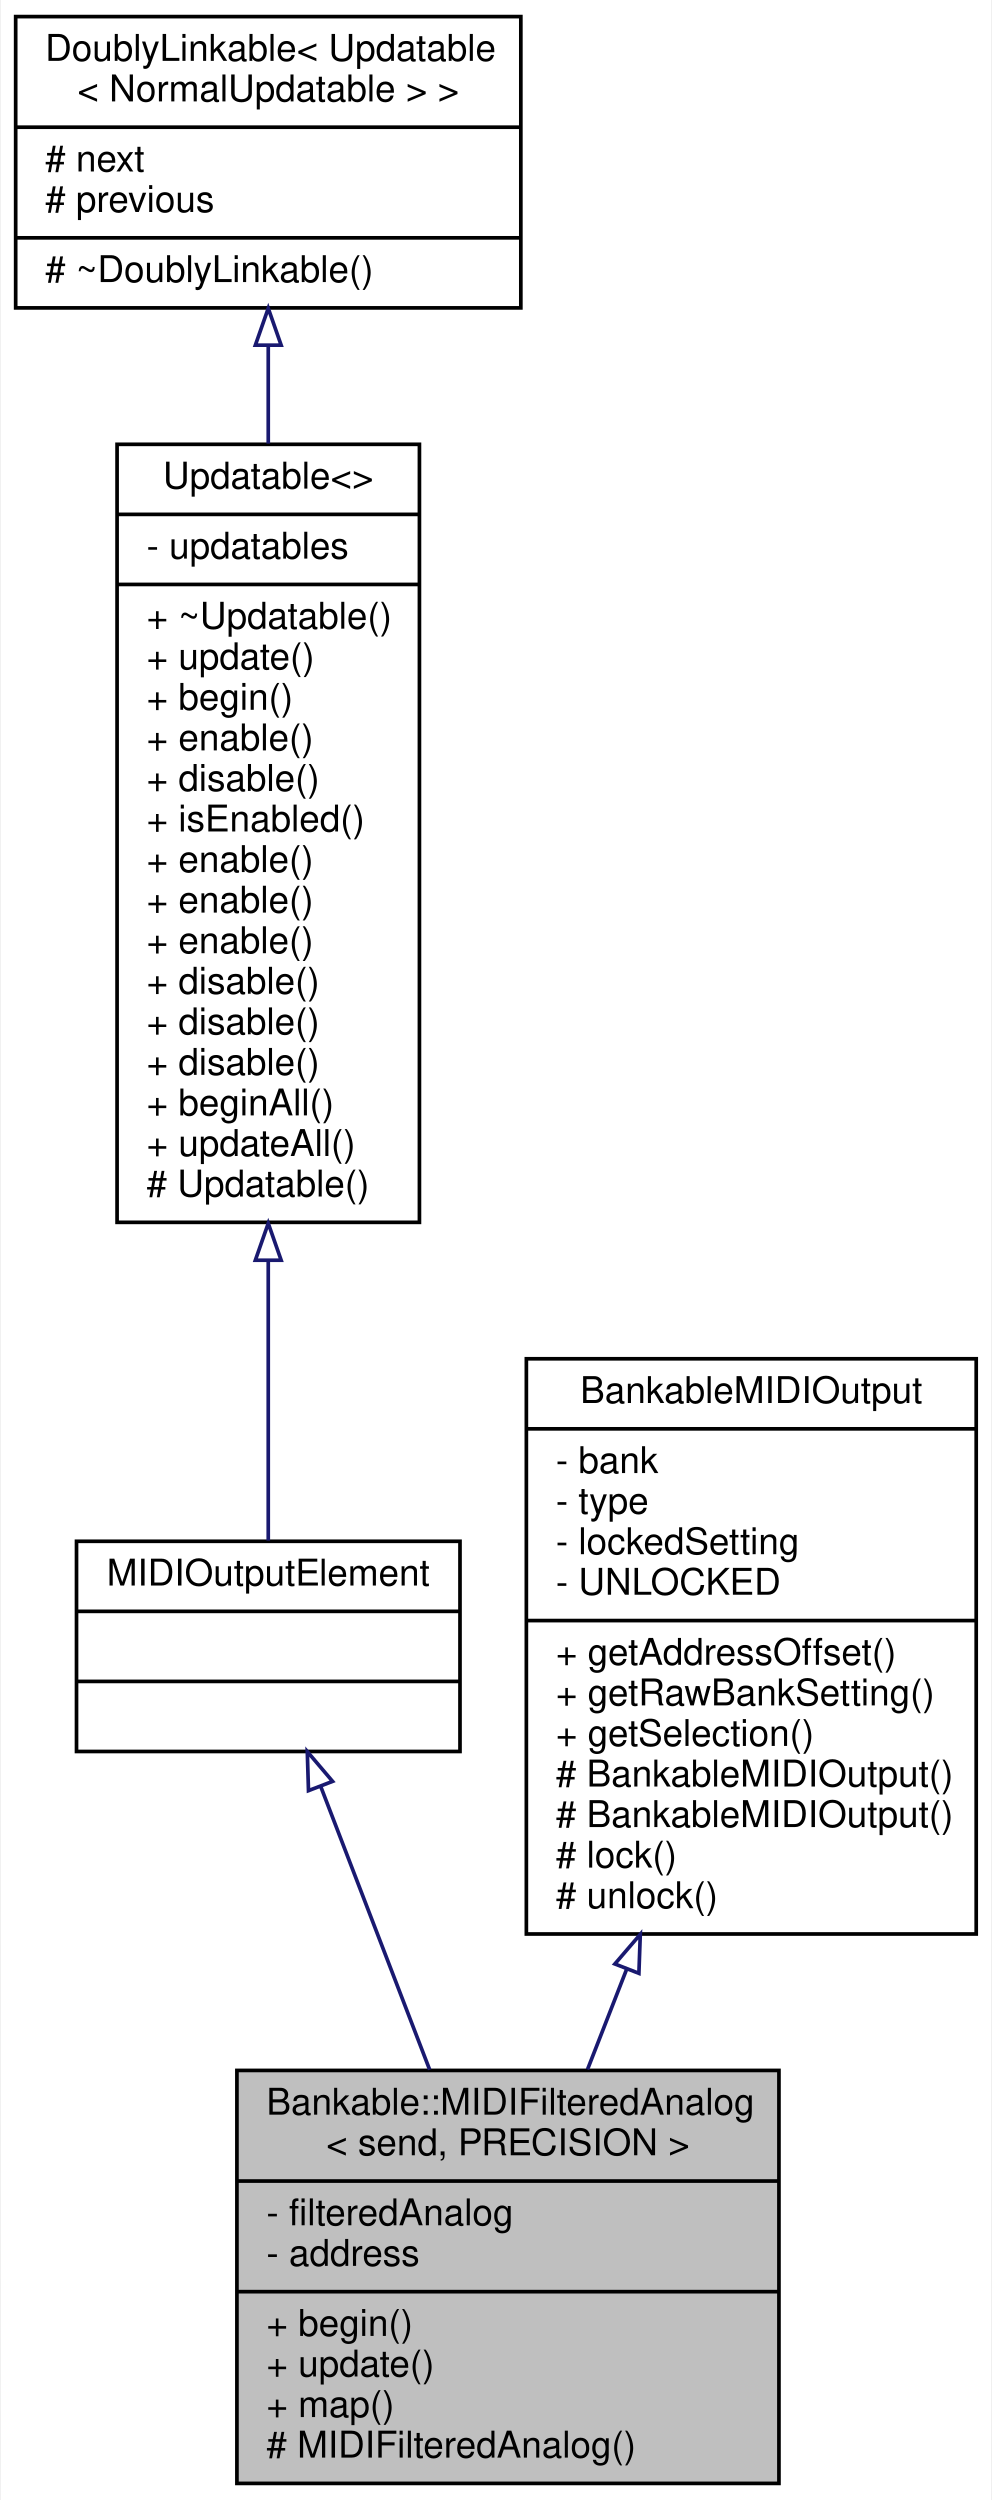
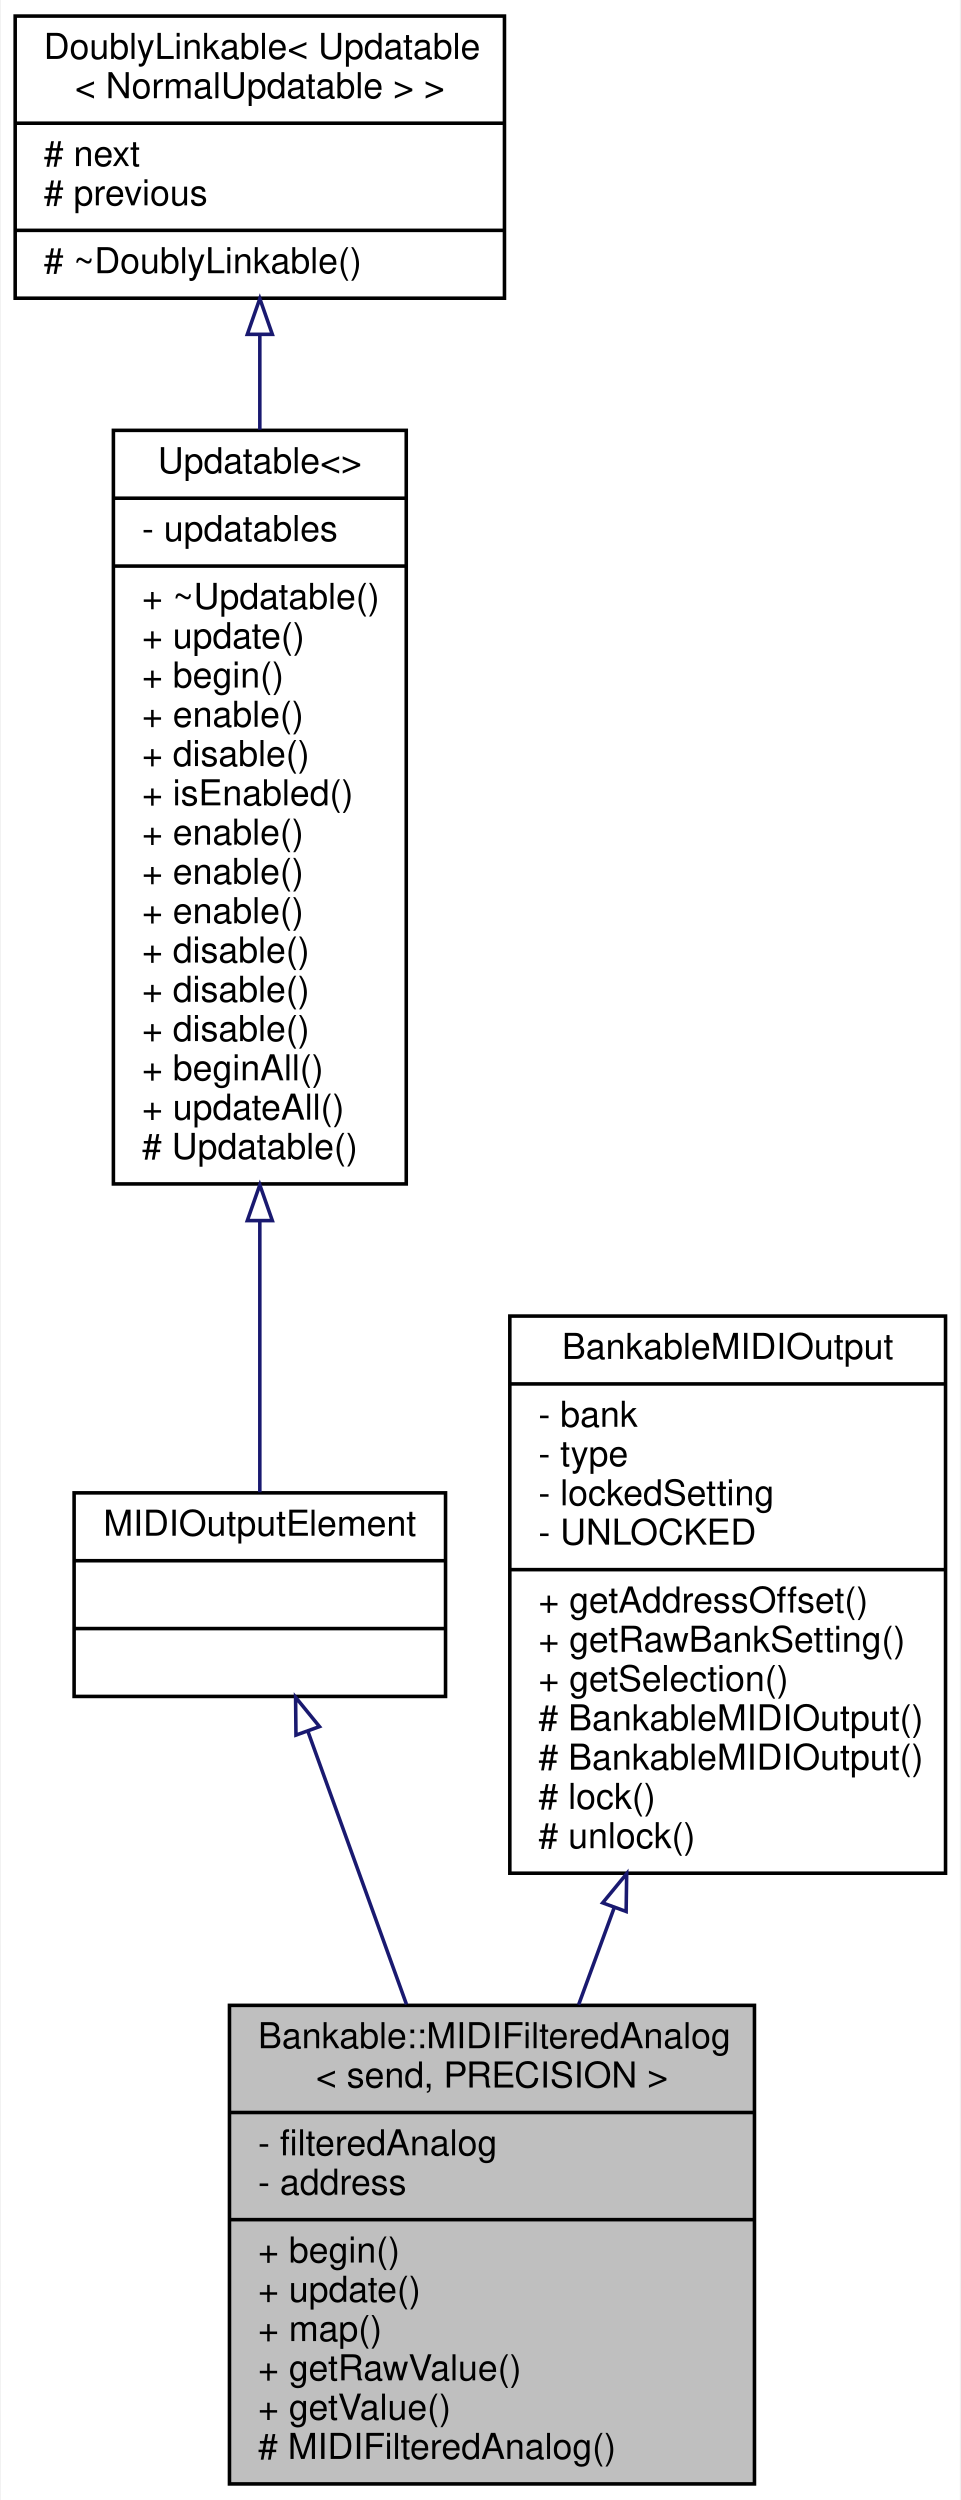
- <svg xmlns="http://www.w3.org/2000/svg" xmlns:xlink="http://www.w3.org/1999/xlink" width="269pt" height="678pt" viewBox="0.00 0.00 268.50 678.00">
-   <g id="graph0" class="graph" transform="scale(1 1) rotate(0) translate(4 674)">
-     <polygon fill="white" stroke="none" points="-4,4 -4,-674 264.5,-674 264.5,4 -4,4" />
+ <svg xmlns="http://www.w3.org/2000/svg" xmlns:xlink="http://www.w3.org/1999/xlink" width="269pt" height="700pt" viewBox="0.00 0.00 268.50 700.00">
+   <g id="graph0" class="graph" transform="scale(1 1) rotate(0) translate(4 696)">
+     <polygon fill="white" stroke="none" points="-4,4 -4,-696 264.5,-696 264.5,4 -4,4" />
    <g id="node1" class="node">
      <g id="a_node1">
        <a xlink:title="A class for potentiometers and faders that send MIDI events (with only a channel, no address) and tha...">
-           <polygon fill="#bfbfbf" stroke="black" points="60,-0.5 60,-112.5 207,-112.5 207,-0.5 60,-0.5" />
-           <text text-anchor="start" x="68" y="-100.5" font-family="Helvetica,sans-Serif" font-size="10.00">Bankable::MIDIFilteredAnalog</text>
-           <text text-anchor="middle" x="133.5" y="-89.5" font-family="Helvetica,sans-Serif" font-size="10.00">&lt; send, PRECISION &gt;</text>
-           <polyline fill="none" stroke="black" points="60,-82.5 207,-82.5 " />
-           <text text-anchor="start" x="68" y="-70.5" font-family="Helvetica,sans-Serif" font-size="10.00">- filteredAnalog</text>
-           <text text-anchor="start" x="68" y="-59.5" font-family="Helvetica,sans-Serif" font-size="10.00">- address</text>
-           <polyline fill="none" stroke="black" points="60,-52.5 207,-52.5 " />
-           <text text-anchor="start" x="68" y="-40.5" font-family="Helvetica,sans-Serif" font-size="10.00">+ begin()</text>
-           <text text-anchor="start" x="68" y="-29.5" font-family="Helvetica,sans-Serif" font-size="10.00">+ update()</text>
-           <text text-anchor="start" x="68" y="-18.5" font-family="Helvetica,sans-Serif" font-size="10.00">+ map()</text>
+           <polygon fill="#bfbfbf" stroke="black" points="60,-0.5 60,-134.5 207,-134.5 207,-0.5 60,-0.5" />
+           <text text-anchor="start" x="68" y="-122.5" font-family="Helvetica,sans-Serif" font-size="10.00">Bankable::MIDIFilteredAnalog</text>
+           <text text-anchor="middle" x="133.5" y="-111.5" font-family="Helvetica,sans-Serif" font-size="10.00">&lt; send, PRECISION &gt;</text>
+           <polyline fill="none" stroke="black" points="60,-104.5 207,-104.5 " />
+           <text text-anchor="start" x="68" y="-92.5" font-family="Helvetica,sans-Serif" font-size="10.00">- filteredAnalog</text>
+           <text text-anchor="start" x="68" y="-81.5" font-family="Helvetica,sans-Serif" font-size="10.00">- address</text>
+           <polyline fill="none" stroke="black" points="60,-74.5 207,-74.5 " />
+           <text text-anchor="start" x="68" y="-62.5" font-family="Helvetica,sans-Serif" font-size="10.00">+ begin()</text>
+           <text text-anchor="start" x="68" y="-51.5" font-family="Helvetica,sans-Serif" font-size="10.00">+ update()</text>
+           <text text-anchor="start" x="68" y="-40.5" font-family="Helvetica,sans-Serif" font-size="10.00">+ map()</text>
+           <text text-anchor="start" x="68" y="-29.5" font-family="Helvetica,sans-Serif" font-size="10.00">+ getRawValue()</text>
+           <text text-anchor="start" x="68" y="-18.5" font-family="Helvetica,sans-Serif" font-size="10.00">+ getValue()</text>
          <text text-anchor="start" x="68" y="-7.5" font-family="Helvetica,sans-Serif" font-size="10.00"># MIDIFilteredAnalog()</text>
        </a>
      </g>
    </g>
    <g id="node2" class="node">
      <g id="a_node2">
        <a xlink:href="../../dc/dc9/structMIDIOutputElement.html" target="_top" xlink:title=" ">
-           <polygon fill="white" stroke="black" points="16.5,-199 16.5,-256 120.5,-256 120.5,-199 16.5,-199" />
-           <text text-anchor="middle" x="68.5" y="-244" font-family="Helvetica,sans-Serif" font-size="10.00">MIDIOutputElement</text>
-           <polyline fill="none" stroke="black" points="16.5,-237 120.5,-237 " />
-           <text text-anchor="middle" x="68.5" y="-225" font-family="Helvetica,sans-Serif" font-size="10.00"> </text>
-           <polyline fill="none" stroke="black" points="16.5,-218 120.5,-218 " />
-           <text text-anchor="middle" x="68.5" y="-206" font-family="Helvetica,sans-Serif" font-size="10.00"> </text>
+           <polygon fill="white" stroke="black" points="16.5,-221 16.5,-278 120.5,-278 120.5,-221 16.5,-221" />
+           <text text-anchor="middle" x="68.5" y="-266" font-family="Helvetica,sans-Serif" font-size="10.00">MIDIOutputElement</text>
+           <polyline fill="none" stroke="black" points="16.5,-259 120.5,-259 " />
+           <text text-anchor="middle" x="68.5" y="-247" font-family="Helvetica,sans-Serif" font-size="10.00"> </text>
+           <polyline fill="none" stroke="black" points="16.5,-240 120.5,-240 " />
+           <text text-anchor="middle" x="68.5" y="-228" font-family="Helvetica,sans-Serif" font-size="10.00"> </text>
        </a>
      </g>
    </g>
    <g id="edge1" class="edge">
-       <path fill="none" stroke="midnightblue" d="M82.746,-189.46C91.393,-166.978 102.592,-137.862 112.269,-112.701" />
-       <polygon fill="none" stroke="midnightblue" points="79.411,-188.381 79.088,-198.971 85.945,-190.894 79.411,-188.381" />
+       <path fill="none" stroke="midnightblue" d="M81.995,-211.13C89.957,-189.082 100.264,-160.537 109.565,-134.782" />
+       <polygon fill="none" stroke="midnightblue" points="78.618,-210.175 78.514,-220.769 85.202,-212.553 78.618,-210.175" />
    </g>
    <g id="node3" class="node">
      <g id="a_node3">
        <a xlink:href="../../d5/de0/classUpdatable.html" target="_top" xlink:title=" ">
-           <polygon fill="white" stroke="black" points="27.5,-342.5 27.5,-553.5 109.5,-553.5 109.5,-342.5 27.5,-342.5" />
-           <text text-anchor="middle" x="68.5" y="-541.5" font-family="Helvetica,sans-Serif" font-size="10.00">Updatable&lt;&gt;</text>
-           <polyline fill="none" stroke="black" points="27.5,-534.5 109.5,-534.5 " />
-           <text text-anchor="start" x="35.5" y="-522.5" font-family="Helvetica,sans-Serif" font-size="10.00">- updatables</text>
-           <polyline fill="none" stroke="black" points="27.5,-515.5 109.5,-515.5 " />
-           <text text-anchor="start" x="35.5" y="-503.5" font-family="Helvetica,sans-Serif" font-size="10.00">+ ~Updatable()</text>
-           <text text-anchor="start" x="35.5" y="-492.5" font-family="Helvetica,sans-Serif" font-size="10.00">+ update()</text>
-           <text text-anchor="start" x="35.5" y="-481.5" font-family="Helvetica,sans-Serif" font-size="10.00">+ begin()</text>
-           <text text-anchor="start" x="35.5" y="-470.5" font-family="Helvetica,sans-Serif" font-size="10.00">+ enable()</text>
-           <text text-anchor="start" x="35.5" y="-459.5" font-family="Helvetica,sans-Serif" font-size="10.00">+ disable()</text>
-           <text text-anchor="start" x="35.5" y="-448.5" font-family="Helvetica,sans-Serif" font-size="10.00">+ isEnabled()</text>
+           <polygon fill="white" stroke="black" points="27.5,-364.5 27.5,-575.5 109.5,-575.5 109.5,-364.5 27.5,-364.5" />
+           <text text-anchor="middle" x="68.5" y="-563.5" font-family="Helvetica,sans-Serif" font-size="10.00">Updatable&lt;&gt;</text>
+           <polyline fill="none" stroke="black" points="27.5,-556.5 109.5,-556.5 " />
+           <text text-anchor="start" x="35.5" y="-544.5" font-family="Helvetica,sans-Serif" font-size="10.00">- updatables</text>
+           <polyline fill="none" stroke="black" points="27.5,-537.5 109.5,-537.5 " />
+           <text text-anchor="start" x="35.5" y="-525.5" font-family="Helvetica,sans-Serif" font-size="10.00">+ ~Updatable()</text>
+           <text text-anchor="start" x="35.5" y="-514.5" font-family="Helvetica,sans-Serif" font-size="10.00">+ update()</text>
+           <text text-anchor="start" x="35.5" y="-503.5" font-family="Helvetica,sans-Serif" font-size="10.00">+ begin()</text>
+           <text text-anchor="start" x="35.5" y="-492.5" font-family="Helvetica,sans-Serif" font-size="10.00">+ enable()</text>
+           <text text-anchor="start" x="35.5" y="-481.5" font-family="Helvetica,sans-Serif" font-size="10.00">+ disable()</text>
+           <text text-anchor="start" x="35.5" y="-470.5" font-family="Helvetica,sans-Serif" font-size="10.00">+ isEnabled()</text>
+           <text text-anchor="start" x="35.5" y="-459.5" font-family="Helvetica,sans-Serif" font-size="10.00">+ enable()</text>
+           <text text-anchor="start" x="35.5" y="-448.5" font-family="Helvetica,sans-Serif" font-size="10.00">+ enable()</text>
          <text text-anchor="start" x="35.5" y="-437.5" font-family="Helvetica,sans-Serif" font-size="10.00">+ enable()</text>
-           <text text-anchor="start" x="35.5" y="-426.5" font-family="Helvetica,sans-Serif" font-size="10.00">+ enable()</text>
-           <text text-anchor="start" x="35.5" y="-415.5" font-family="Helvetica,sans-Serif" font-size="10.00">+ enable()</text>
+           <text text-anchor="start" x="35.5" y="-426.5" font-family="Helvetica,sans-Serif" font-size="10.00">+ disable()</text>
+           <text text-anchor="start" x="35.5" y="-415.5" font-family="Helvetica,sans-Serif" font-size="10.00">+ disable()</text>
          <text text-anchor="start" x="35.5" y="-404.5" font-family="Helvetica,sans-Serif" font-size="10.00">+ disable()</text>
-           <text text-anchor="start" x="35.5" y="-393.5" font-family="Helvetica,sans-Serif" font-size="10.00">+ disable()</text>
-           <text text-anchor="start" x="35.5" y="-382.5" font-family="Helvetica,sans-Serif" font-size="10.00">+ disable()</text>
-           <text text-anchor="start" x="35.5" y="-371.5" font-family="Helvetica,sans-Serif" font-size="10.00">+ beginAll()</text>
-           <text text-anchor="start" x="35.5" y="-360.5" font-family="Helvetica,sans-Serif" font-size="10.00">+ updateAll()</text>
-           <text text-anchor="start" x="35.5" y="-349.5" font-family="Helvetica,sans-Serif" font-size="10.00"># Updatable()</text>
+           <text text-anchor="start" x="35.5" y="-393.5" font-family="Helvetica,sans-Serif" font-size="10.00">+ beginAll()</text>
+           <text text-anchor="start" x="35.5" y="-382.5" font-family="Helvetica,sans-Serif" font-size="10.00">+ updateAll()</text>
+           <text text-anchor="start" x="35.5" y="-371.5" font-family="Helvetica,sans-Serif" font-size="10.00"># Updatable()</text>
        </a>
      </g>
    </g>
    <g id="edge2" class="edge">
-       <path fill="none" stroke="midnightblue" d="M68.5,-332.176C68.5,-303.775 68.5,-275.878 68.5,-256.189" />
-       <polygon fill="none" stroke="midnightblue" points="65,-332.23 68.5,-342.23 72,-332.23 65,-332.23" />
+       <path fill="none" stroke="midnightblue" d="M68.5,-354.176C68.5,-325.775 68.5,-297.878 68.5,-278.189" />
+       <polygon fill="none" stroke="midnightblue" points="65,-354.23 68.5,-364.23 72,-354.23 65,-354.23" />
    </g>
    <g id="node4" class="node">
      <g id="a_node4">
        <a xlink:href="../../d4/d23/classDoublyLinkable.html" target="_top" xlink:title=" ">
-           <polygon fill="white" stroke="black" points="0,-590.5 0,-669.5 137,-669.5 137,-590.5 0,-590.5" />
-           <text text-anchor="start" x="8" y="-657.5" font-family="Helvetica,sans-Serif" font-size="10.00">DoublyLinkable&lt; Updatable</text>
-           <text text-anchor="middle" x="68.5" y="-646.5" font-family="Helvetica,sans-Serif" font-size="10.00">&lt; NormalUpdatable &gt; &gt;</text>
-           <polyline fill="none" stroke="black" points="0,-639.5 137,-639.5 " />
-           <text text-anchor="start" x="8" y="-627.5" font-family="Helvetica,sans-Serif" font-size="10.00"># next</text>
-           <text text-anchor="start" x="8" y="-616.5" font-family="Helvetica,sans-Serif" font-size="10.00"># previous</text>
-           <polyline fill="none" stroke="black" points="0,-609.5 137,-609.5 " />
-           <text text-anchor="start" x="8" y="-597.5" font-family="Helvetica,sans-Serif" font-size="10.00"># ~DoublyLinkable()</text>
+           <polygon fill="white" stroke="black" points="0,-612.5 0,-691.5 137,-691.5 137,-612.5 0,-612.5" />
+           <text text-anchor="start" x="8" y="-679.5" font-family="Helvetica,sans-Serif" font-size="10.00">DoublyLinkable&lt; Updatable</text>
+           <text text-anchor="middle" x="68.5" y="-668.5" font-family="Helvetica,sans-Serif" font-size="10.00">&lt; NormalUpdatable &gt; &gt;</text>
+           <polyline fill="none" stroke="black" points="0,-661.5 137,-661.5 " />
+           <text text-anchor="start" x="8" y="-649.5" font-family="Helvetica,sans-Serif" font-size="10.00"># next</text>
+           <text text-anchor="start" x="8" y="-638.5" font-family="Helvetica,sans-Serif" font-size="10.00"># previous</text>
+           <polyline fill="none" stroke="black" points="0,-631.5 137,-631.5 " />
+           <text text-anchor="start" x="8" y="-619.5" font-family="Helvetica,sans-Serif" font-size="10.00"># ~DoublyLinkable()</text>
        </a>
      </g>
    </g>
    <g id="edge3" class="edge">
-       <path fill="none" stroke="midnightblue" d="M68.5,-580.16C68.5,-571.809 68.5,-562.856 68.5,-553.694" />
-       <polygon fill="none" stroke="midnightblue" points="65,-580.385 68.5,-590.385 72,-580.386 65,-580.385" />
+       <path fill="none" stroke="midnightblue" d="M68.5,-602.16C68.5,-593.809 68.5,-584.856 68.5,-575.694" />
+       <polygon fill="none" stroke="midnightblue" points="65,-602.385 68.5,-612.385 72,-602.386 65,-602.385" />
    </g>
    <g id="node5" class="node">
      <g id="a_node5">
        <a xlink:href="../../d3/d43/classBankableMIDIOutput.html" target="_top" xlink:title="A base class for all MIDIOutputElement::s that can be banked.">
-           <polygon fill="white" stroke="black" points="138.5,-149.5 138.5,-305.5 260.5,-305.5 260.5,-149.5 138.5,-149.5" />
-           <text text-anchor="middle" x="199.5" y="-293.5" font-family="Helvetica,sans-Serif" font-size="10.00">BankableMIDIOutput</text>
-           <polyline fill="none" stroke="black" points="138.5,-286.5 260.5,-286.5 " />
-           <text text-anchor="start" x="146.5" y="-274.5" font-family="Helvetica,sans-Serif" font-size="10.00">- bank</text>
-           <text text-anchor="start" x="146.5" y="-263.5" font-family="Helvetica,sans-Serif" font-size="10.00">- type</text>
-           <text text-anchor="start" x="146.5" y="-252.5" font-family="Helvetica,sans-Serif" font-size="10.00">- lockedSetting</text>
-           <text text-anchor="start" x="146.5" y="-241.5" font-family="Helvetica,sans-Serif" font-size="10.00">- UNLOCKED</text>
-           <polyline fill="none" stroke="black" points="138.5,-234.5 260.5,-234.5 " />
-           <text text-anchor="start" x="146.5" y="-222.5" font-family="Helvetica,sans-Serif" font-size="10.00">+ getAddressOffset()</text>
-           <text text-anchor="start" x="146.5" y="-211.5" font-family="Helvetica,sans-Serif" font-size="10.00">+ getRawBankSetting()</text>
-           <text text-anchor="start" x="146.5" y="-200.5" font-family="Helvetica,sans-Serif" font-size="10.00">+ getSelection()</text>
-           <text text-anchor="start" x="146.5" y="-189.5" font-family="Helvetica,sans-Serif" font-size="10.00"># BankableMIDIOutput()</text>
-           <text text-anchor="start" x="146.5" y="-178.5" font-family="Helvetica,sans-Serif" font-size="10.00"># BankableMIDIOutput()</text>
-           <text text-anchor="start" x="146.5" y="-167.5" font-family="Helvetica,sans-Serif" font-size="10.00"># lock()</text>
-           <text text-anchor="start" x="146.5" y="-156.5" font-family="Helvetica,sans-Serif" font-size="10.00"># unlock()</text>
+           <polygon fill="white" stroke="black" points="138.5,-171.5 138.5,-327.5 260.5,-327.5 260.5,-171.5 138.5,-171.5" />
+           <text text-anchor="middle" x="199.5" y="-315.5" font-family="Helvetica,sans-Serif" font-size="10.00">BankableMIDIOutput</text>
+           <polyline fill="none" stroke="black" points="138.5,-308.5 260.5,-308.5 " />
+           <text text-anchor="start" x="146.5" y="-296.5" font-family="Helvetica,sans-Serif" font-size="10.00">- bank</text>
+           <text text-anchor="start" x="146.5" y="-285.5" font-family="Helvetica,sans-Serif" font-size="10.00">- type</text>
+           <text text-anchor="start" x="146.5" y="-274.5" font-family="Helvetica,sans-Serif" font-size="10.00">- lockedSetting</text>
+           <text text-anchor="start" x="146.5" y="-263.5" font-family="Helvetica,sans-Serif" font-size="10.00">- UNLOCKED</text>
+           <polyline fill="none" stroke="black" points="138.5,-256.5 260.5,-256.5 " />
+           <text text-anchor="start" x="146.5" y="-244.5" font-family="Helvetica,sans-Serif" font-size="10.00">+ getAddressOffset()</text>
+           <text text-anchor="start" x="146.5" y="-233.5" font-family="Helvetica,sans-Serif" font-size="10.00">+ getRawBankSetting()</text>
+           <text text-anchor="start" x="146.5" y="-222.5" font-family="Helvetica,sans-Serif" font-size="10.00">+ getSelection()</text>
+           <text text-anchor="start" x="146.5" y="-211.5" font-family="Helvetica,sans-Serif" font-size="10.00"># BankableMIDIOutput()</text>
+           <text text-anchor="start" x="146.5" y="-200.5" font-family="Helvetica,sans-Serif" font-size="10.00"># BankableMIDIOutput()</text>
+           <text text-anchor="start" x="146.5" y="-189.5" font-family="Helvetica,sans-Serif" font-size="10.00"># lock()</text>
+           <text text-anchor="start" x="146.5" y="-178.5" font-family="Helvetica,sans-Serif" font-size="10.00"># unlock()</text>
        </a>
      </g>
    </g>
    <g id="edge4" class="edge">
-       <path fill="none" stroke="midnightblue" d="M165.654,-139.833C162.059,-130.629 158.478,-121.46 155.082,-112.762" />
-       <polygon fill="none" stroke="midnightblue" points="162.499,-141.377 169.397,-149.418 169.019,-138.83 162.499,-141.377" />
+       <path fill="none" stroke="midnightblue" d="M167.741,-161.885C164.389,-152.742 161.019,-143.553 157.771,-134.695" />
+       <polygon fill="none" stroke="midnightblue" points="164.494,-163.197 171.223,-171.38 171.066,-160.787 164.494,-163.197" />
    </g>
  </g>
</svg>
